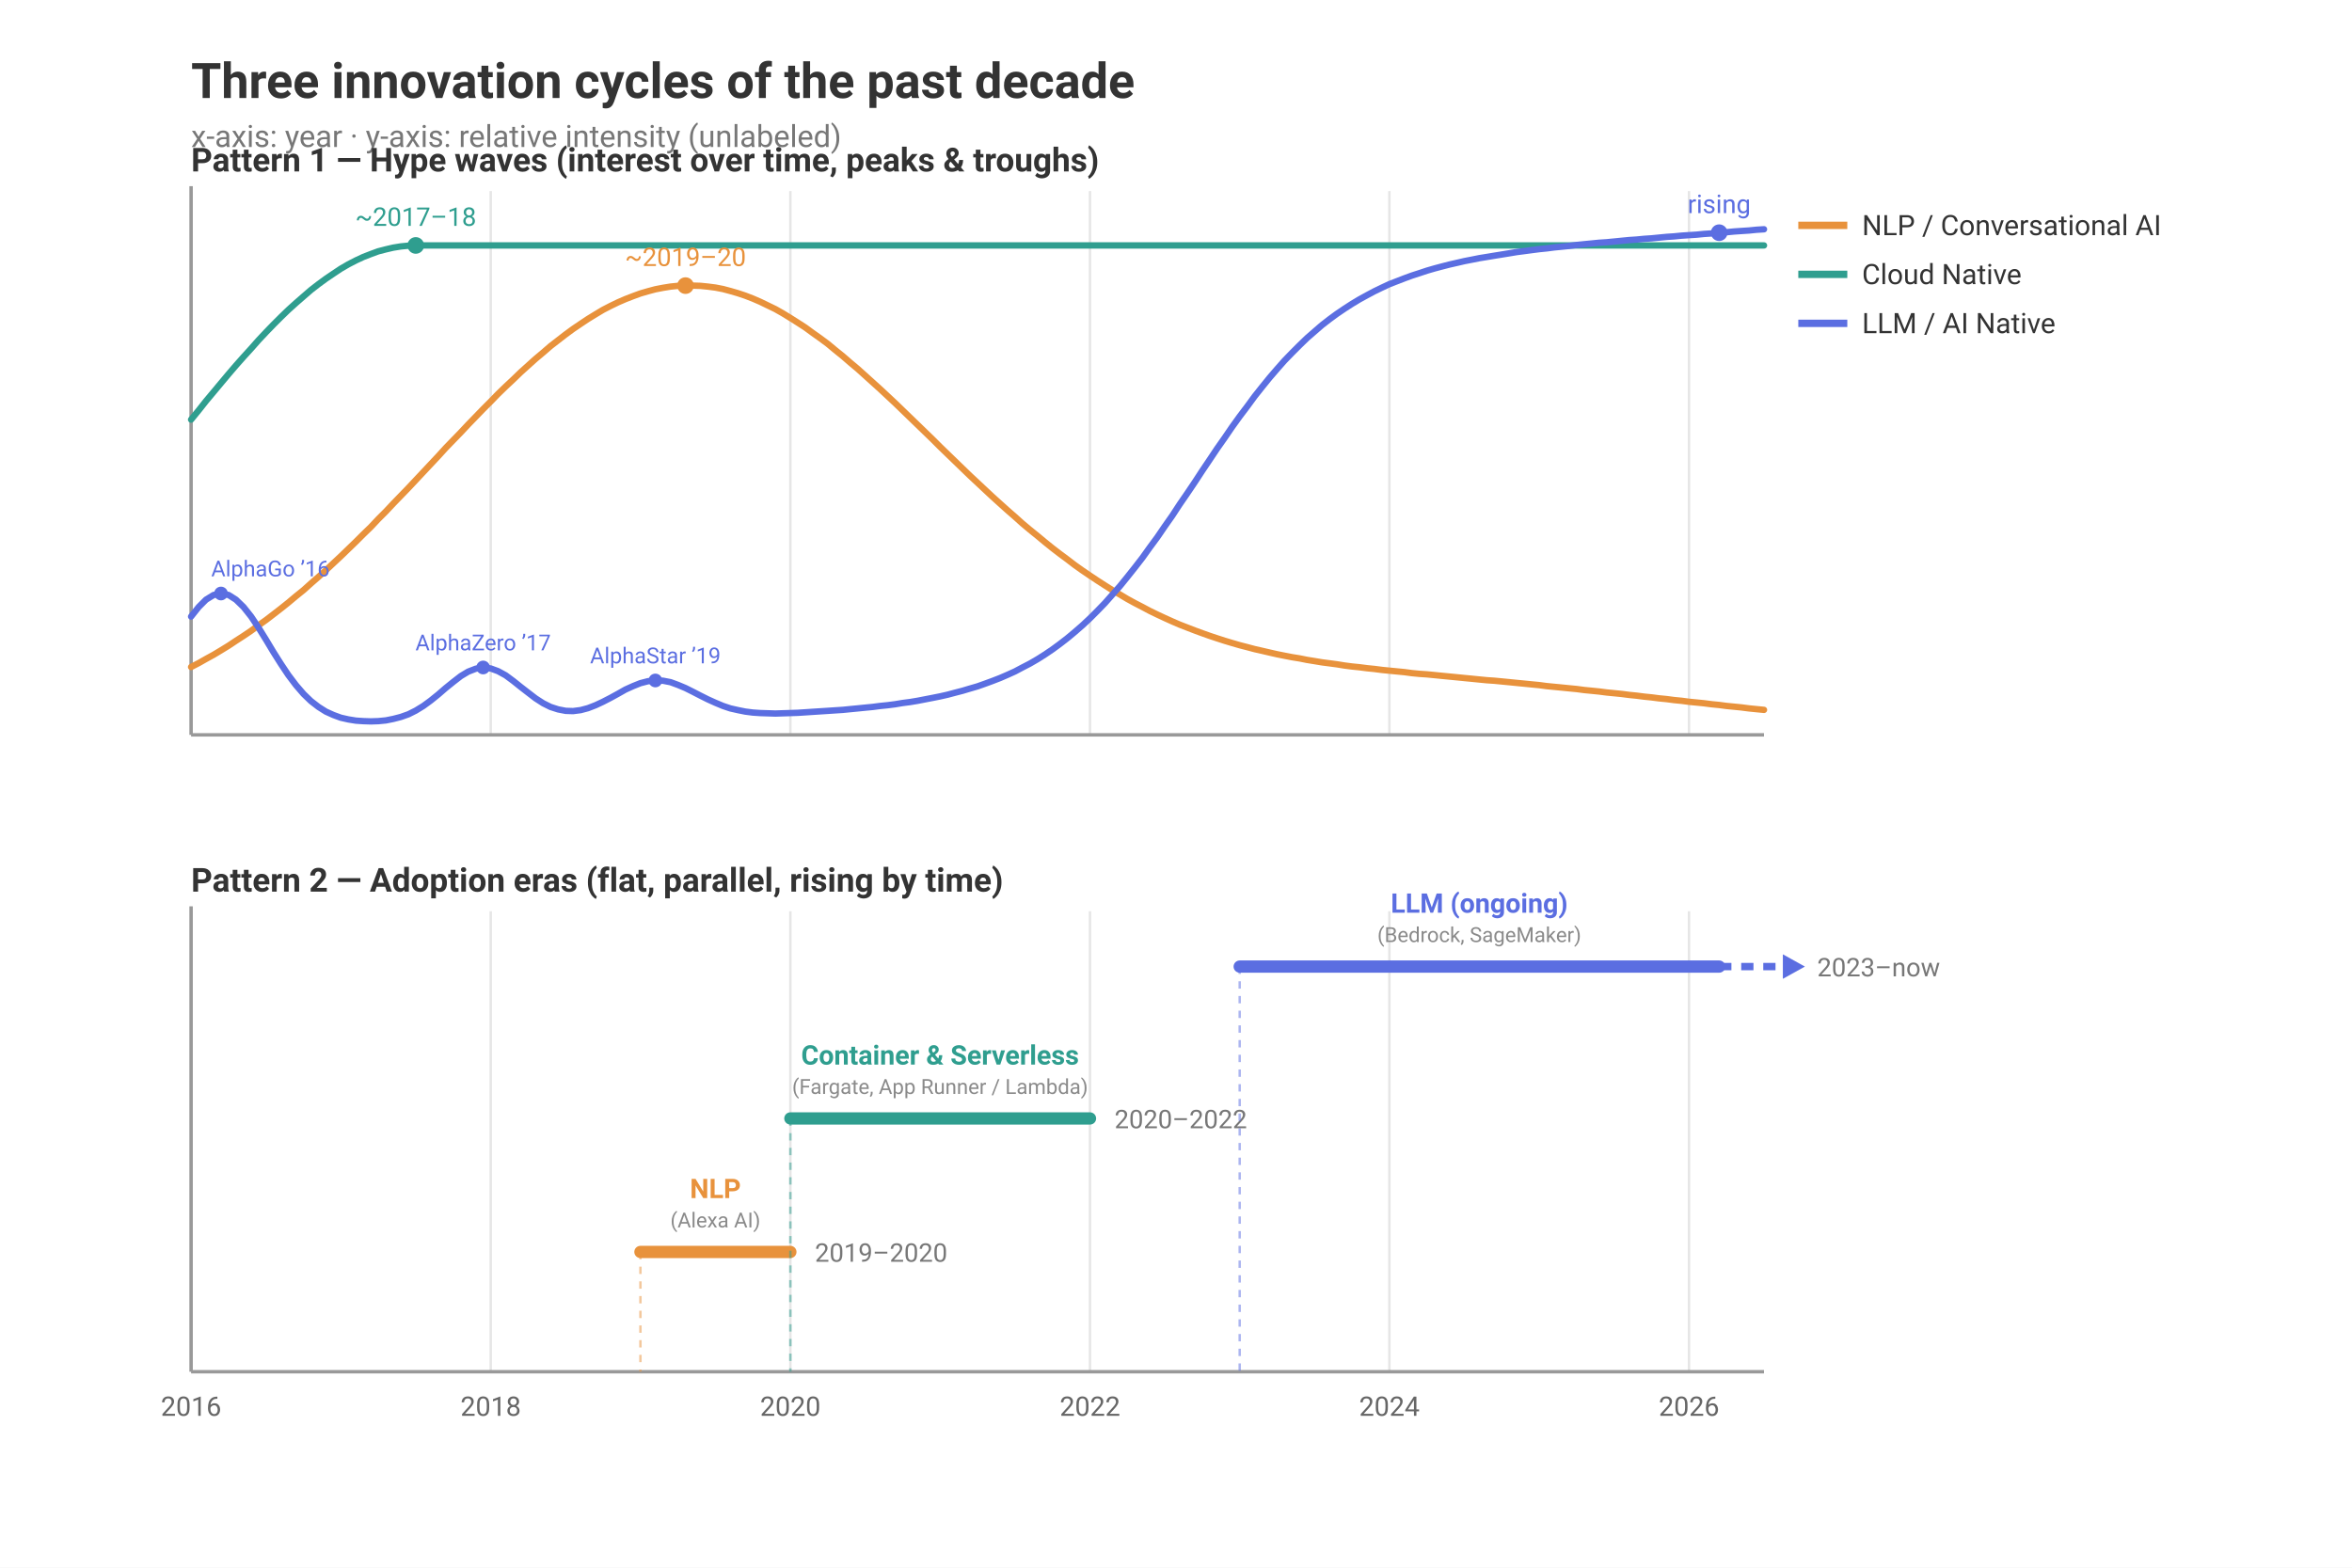
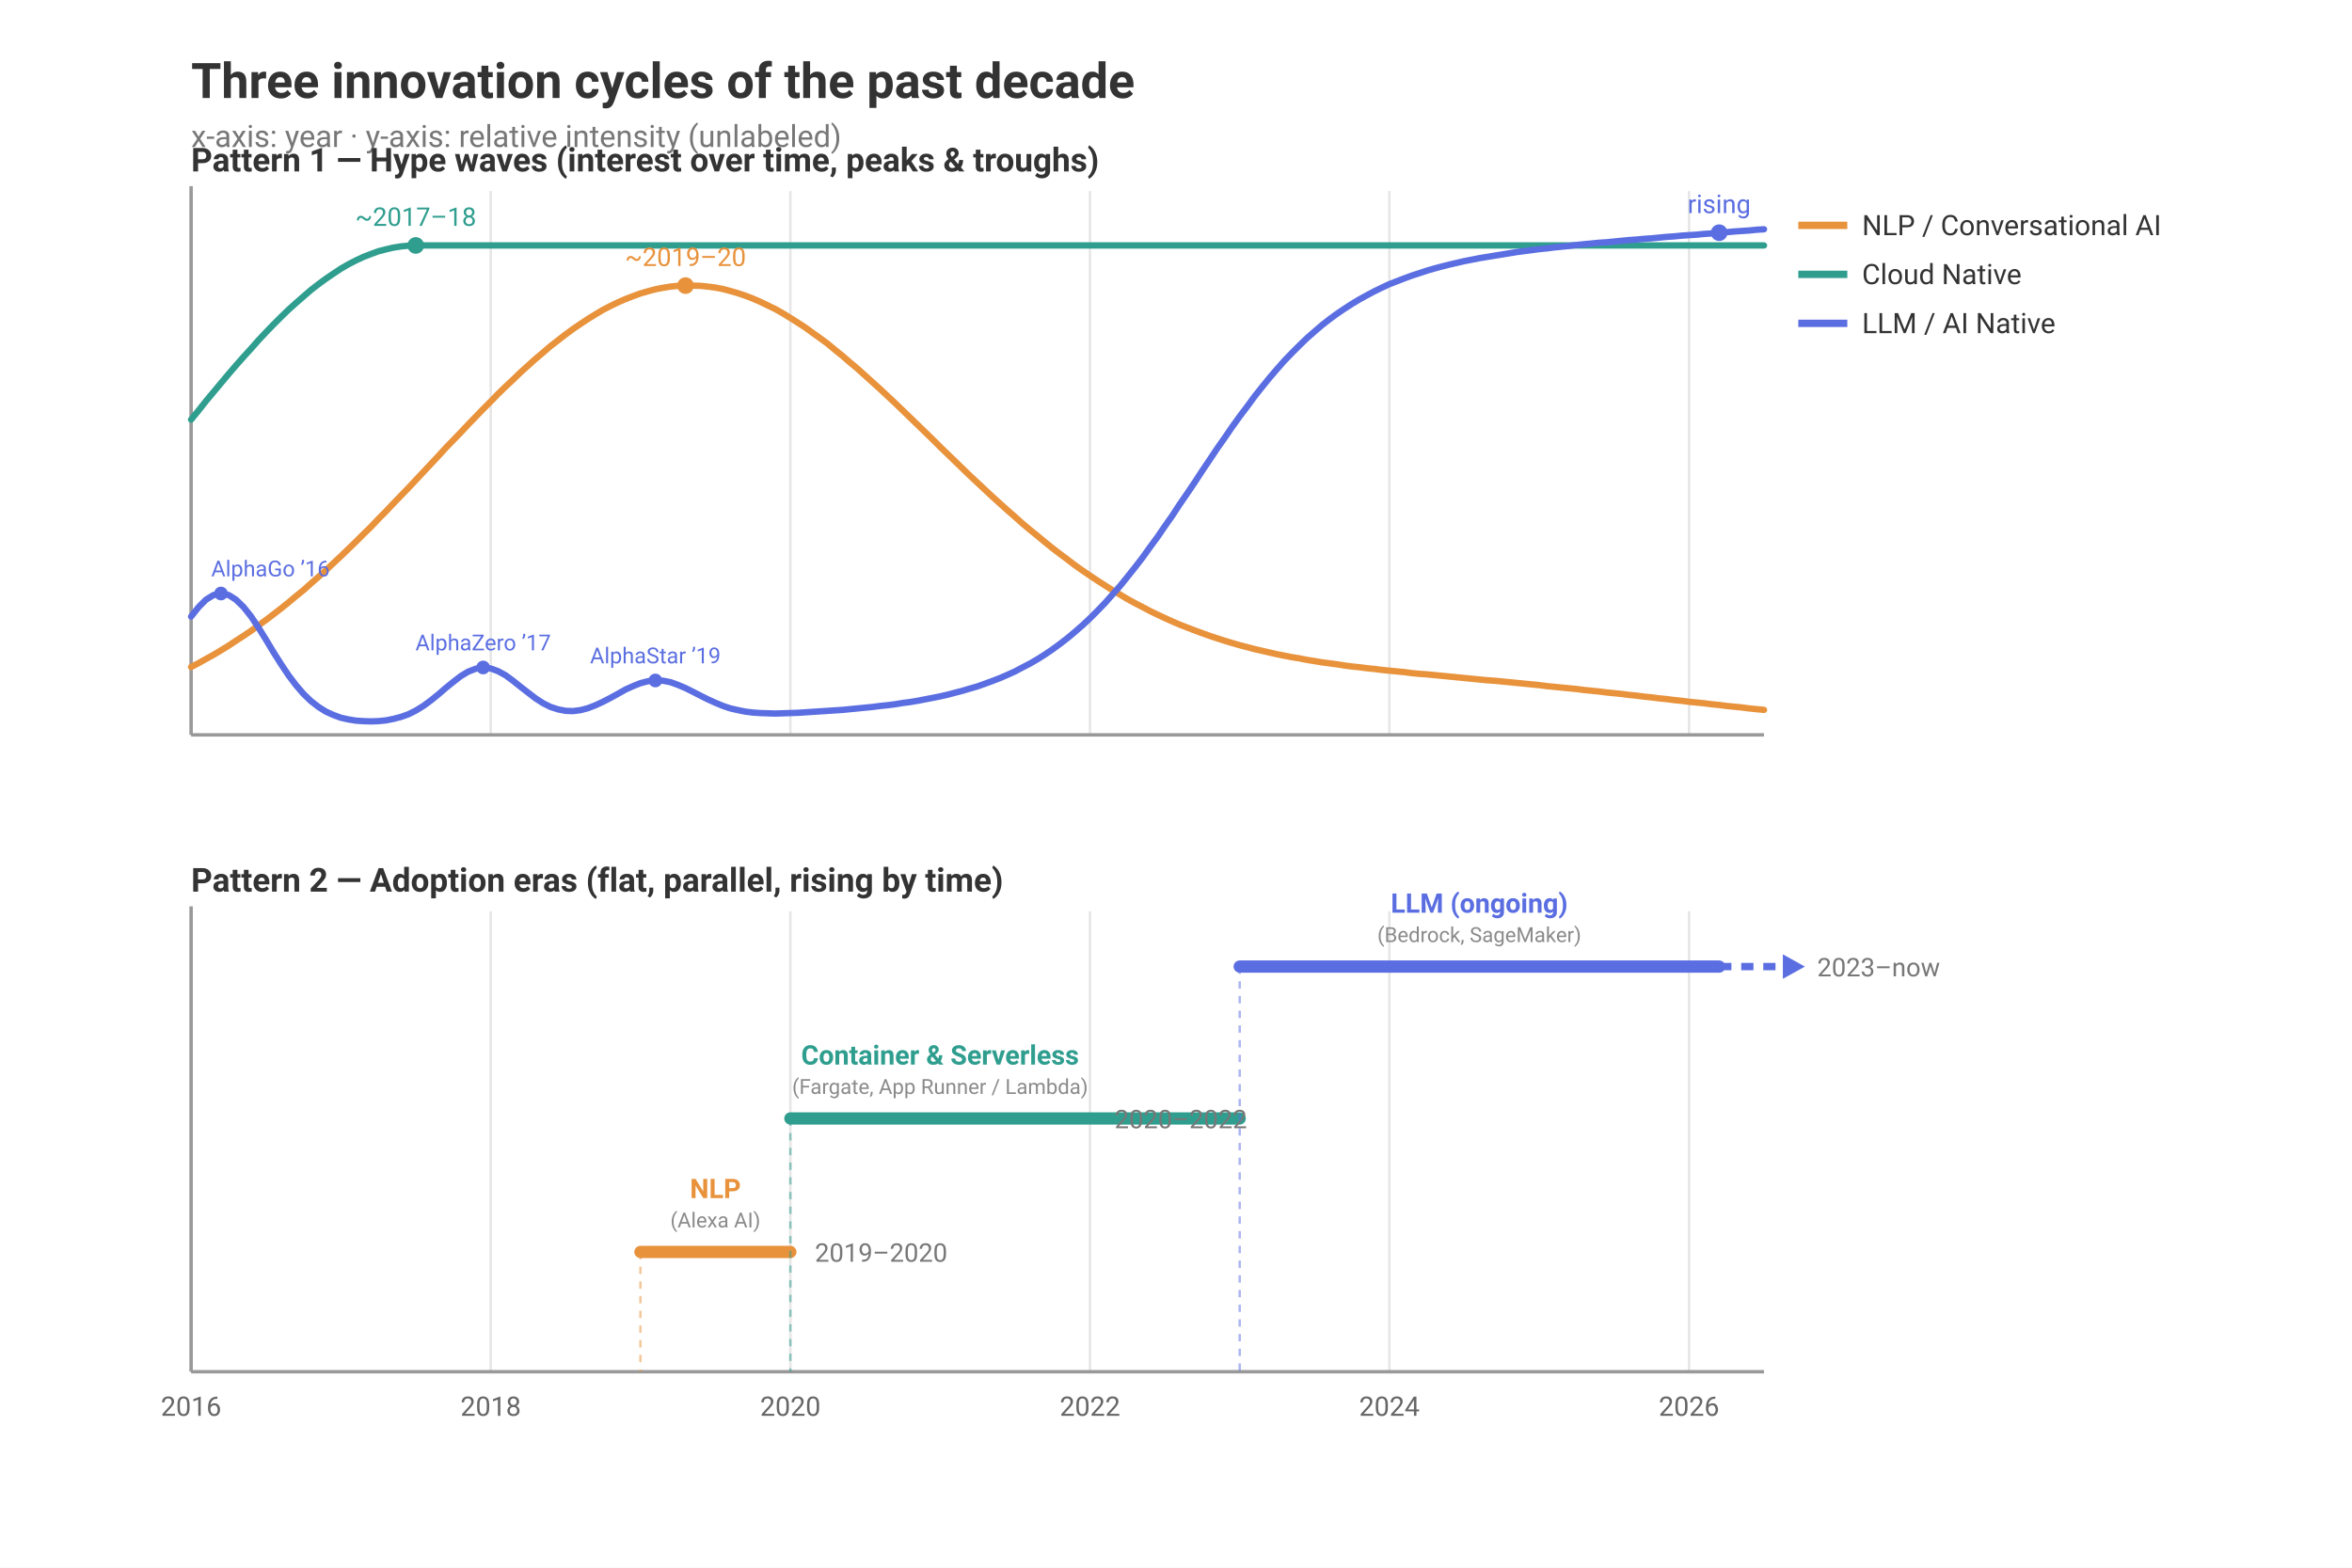
<svg xmlns="http://www.w3.org/2000/svg" viewBox="0 0 960 640" font-family="Roboto, Helvetica, Arial, sans-serif" role="img" aria-label="Three innovation cycles of the past decade">
  <rect x="0" y="0" width="960" height="640" fill="#ffffff" />
  <text x="78" y="40" font-size="20" font-weight="700" fill="#333333">Three innovation cycles of the past decade</text>
  <text x="78" y="60" font-size="12.5" fill="#777">x-axis: year · y-axis: relative intensity (unlabeled)</text>
  <line x1="78.0" y1="78" x2="78.0" y2="300" stroke="#e6e6e6" stroke-width="1" />
  <line x1="78.0" y1="372" x2="78.0" y2="560" stroke="#e6e6e6" stroke-width="1" />
  <line x1="200.3" y1="78" x2="200.3" y2="300" stroke="#e6e6e6" stroke-width="1" />
  <line x1="200.3" y1="372" x2="200.3" y2="560" stroke="#e6e6e6" stroke-width="1" />
  <line x1="322.6" y1="78" x2="322.6" y2="300" stroke="#e6e6e6" stroke-width="1" />
  <line x1="322.6" y1="372" x2="322.6" y2="560" stroke="#e6e6e6" stroke-width="1" />
  <line x1="444.9" y1="78" x2="444.9" y2="300" stroke="#e6e6e6" stroke-width="1" />
  <line x1="444.9" y1="372" x2="444.9" y2="560" stroke="#e6e6e6" stroke-width="1" />
  <line x1="567.1" y1="78" x2="567.1" y2="300" stroke="#e6e6e6" stroke-width="1" />
  <line x1="567.1" y1="372" x2="567.1" y2="560" stroke="#e6e6e6" stroke-width="1" />
  <line x1="689.4" y1="78" x2="689.4" y2="300" stroke="#e6e6e6" stroke-width="1" />
  <line x1="689.4" y1="372" x2="689.4" y2="560" stroke="#e6e6e6" stroke-width="1" />
  <text x="78" y="70" font-size="13.5" font-weight="700" fill="#333333">Pattern 1 — Hype waves (interest over time, peaks &amp; troughs)</text>
  <line x1="78" y1="300" x2="720" y2="300" stroke="#999999" stroke-width="1.4" />
  <line x1="78" y1="76" x2="78" y2="300" stroke="#999999" stroke-width="1.4" />
  <path d="M 78.0 272.3 L 81.1 270.7 L 84.1 269.0 L 87.2 267.3 L 90.2 265.5 L 93.3 263.6 L 96.3 261.6 L 99.4 259.6 L 102.5 257.5 L 105.5 255.3 L 108.6 253.1 L 111.6 250.8 L 114.7 248.4 L 117.7 246.0 L 120.8 243.4 L 123.9 240.9 L 126.9 238.2 L 130.0 235.5 L 133.0 232.8 L 136.1 229.9 L 139.1 227.1 L 142.2 224.1 L 145.3 221.1 L 148.3 218.1 L 151.4 215.1 L 154.4 211.9 L 157.5 208.8 L 160.5 205.6 L 163.6 202.4 L 166.7 199.2 L 169.7 196.0 L 172.8 192.7 L 175.8 189.5 L 178.9 186.2 L 181.9 182.9 L 185.0 179.7 L 188.1 176.5 L 191.1 173.3 L 194.2 170.1 L 197.2 167.0 L 200.3 163.9 L 203.3 160.8 L 206.4 157.8 L 209.5 154.9 L 212.5 152.0 L 215.6 149.2 L 218.6 146.5 L 221.7 143.9 L 224.7 141.3 L 227.8 138.9 L 230.9 136.5 L 233.9 134.3 L 237.0 132.2 L 240.0 130.2 L 243.1 128.3 L 246.1 126.5 L 249.2 124.9 L 252.3 123.4 L 255.3 122.1 L 258.4 120.9 L 261.4 119.8 L 264.5 118.9 L 267.5 118.1 L 270.6 117.5 L 273.7 117.0 L 276.7 116.7 L 279.8 116.6 L 282.8 116.6 L 285.9 116.7 L 288.9 117.0 L 292.0 117.4 L 295.1 118.0 L 298.1 118.8 L 301.2 119.7 L 304.2 120.7 L 307.3 121.9 L 310.3 123.2 L 313.4 124.7 L 316.5 126.2 L 319.5 127.9 L 322.6 129.8 L 325.6 131.7 L 328.7 133.7 L 331.7 135.9 L 334.8 138.1 L 337.9 140.4 L 340.9 142.9 L 344.0 145.4 L 347.0 148.0 L 350.1 150.6 L 353.1 153.3 L 356.2 156.1 L 359.3 158.9 L 362.3 161.7 L 365.4 164.6 L 368.4 167.5 L 371.5 170.5 L 374.5 173.4 L 377.6 176.4 L 380.7 179.4 L 383.7 182.4 L 386.8 185.4 L 389.8 188.3 L 392.9 191.3 L 395.9 194.2 L 399.0 197.1 L 402.1 200.0 L 405.1 202.8 L 408.2 205.6 L 411.2 208.3 L 414.3 211.0 L 417.3 213.7 L 420.4 216.3 L 423.5 218.8 L 426.5 221.3 L 429.6 223.8 L 432.6 226.1 L 435.7 228.4 L 438.7 230.7 L 441.8 232.9 L 444.9 235.0 L 447.9 237.0 L 451.0 239.0 L 454.0 240.9 L 457.1 242.7 L 460.1 244.5 L 463.2 246.2 L 466.3 247.8 L 469.3 249.4 L 472.4 250.9 L 475.4 252.3 L 478.5 253.7 L 481.5 255.0 L 484.6 256.2 L 487.7 257.4 L 490.7 258.5 L 493.8 259.6 L 496.8 260.6 L 499.9 261.6 L 502.9 262.5 L 506.0 263.4 L 509.1 264.2 L 512.1 265.0 L 515.2 265.7 L 518.2 266.4 L 521.3 267.1 L 524.3 267.7 L 527.4 268.3 L 530.5 268.8 L 533.5 269.4 L 536.6 269.9 L 539.6 270.4 L 542.7 270.8 L 545.7 271.2 L 548.8 271.7 L 551.9 272.1 L 554.9 272.4 L 558.0 272.8 L 561.0 273.1 L 564.1 273.5 L 567.1 273.8 L 570.2 274.1 L 573.3 274.4 L 576.3 274.8 L 579.4 275.1 L 582.4 275.3 L 585.5 275.6 L 588.5 275.9 L 591.6 276.2 L 594.7 276.5 L 597.7 276.8 L 600.8 277.1 L 603.8 277.4 L 606.9 277.7 L 609.9 277.9 L 613.0 278.2 L 616.1 278.5 L 619.1 278.8 L 622.2 279.1 L 625.2 279.4 L 628.3 279.7 L 631.3 280.1 L 634.4 280.4 L 637.5 280.7 L 640.5 281.0 L 643.6 281.3 L 646.6 281.7 L 649.7 282.0 L 652.7 282.3 L 655.8 282.7 L 658.9 283.0 L 661.9 283.3 L 665.0 283.7 L 668.0 284.0 L 671.1 284.4 L 674.1 284.7 L 677.2 285.1 L 680.3 285.4 L 683.3 285.8 L 686.4 286.1 L 689.4 286.5 L 692.5 286.8 L 695.5 287.1 L 698.6 287.5 L 701.7 287.8 L 704.7 288.2 L 707.8 288.5 L 710.8 288.8 L 713.9 289.2 L 716.9 289.5 L 720.0 289.8" fill="none" stroke="#e8923c" stroke-width="2.6" stroke-linejoin="round" stroke-linecap="round" />
  <path d="M 78.0 171.3 L 81.1 167.5 L 84.1 163.7 L 87.2 160.0 L 90.2 156.4 L 93.3 152.7 L 96.3 149.2 L 99.4 145.7 L 102.5 142.3 L 105.5 138.9 L 108.6 135.6 L 111.6 132.5 L 114.7 129.4 L 117.7 126.5 L 120.8 123.7 L 123.9 121.0 L 126.9 118.4 L 130.0 116.0 L 133.0 113.8 L 136.1 111.7 L 139.1 109.7 L 142.2 107.9 L 145.3 106.3 L 148.3 104.9 L 151.4 103.7 L 154.4 102.6 L 157.5 101.8 L 160.5 101.1 L 163.6 100.6 L 166.7 100.3 L 169.7 100.2 L 172.8 100.2 L 175.8 100.2 L 178.9 100.2 L 181.9 100.2 L 185.0 100.2 L 188.1 100.2 L 191.1 100.2 L 194.2 100.2 L 197.2 100.2 L 200.3 100.2 L 203.3 100.2 L 206.4 100.2 L 209.5 100.2 L 212.5 100.2 L 215.6 100.2 L 218.6 100.2 L 221.7 100.2 L 224.7 100.2 L 227.8 100.2 L 230.9 100.2 L 233.9 100.2 L 237.0 100.2 L 240.0 100.2 L 243.1 100.2 L 246.1 100.2 L 249.2 100.2 L 252.3 100.2 L 255.3 100.2 L 258.4 100.2 L 261.4 100.2 L 264.5 100.2 L 267.5 100.2 L 270.6 100.2 L 273.7 100.2 L 276.7 100.2 L 279.8 100.2 L 282.8 100.2 L 285.9 100.2 L 288.9 100.2 L 292.0 100.2 L 295.1 100.2 L 298.1 100.2 L 301.2 100.2 L 304.2 100.2 L 307.3 100.2 L 310.3 100.2 L 313.4 100.2 L 316.5 100.2 L 319.5 100.2 L 322.6 100.2 L 325.6 100.2 L 328.7 100.2 L 331.7 100.2 L 334.8 100.2 L 337.9 100.2 L 340.9 100.2 L 344.0 100.2 L 347.0 100.2 L 350.1 100.2 L 353.1 100.2 L 356.2 100.2 L 359.3 100.2 L 362.3 100.2 L 365.4 100.2 L 368.4 100.2 L 371.5 100.2 L 374.5 100.2 L 377.6 100.2 L 380.7 100.2 L 383.7 100.2 L 386.8 100.2 L 389.8 100.2 L 392.9 100.2 L 395.9 100.2 L 399.0 100.2 L 402.1 100.2 L 405.1 100.2 L 408.2 100.2 L 411.2 100.2 L 414.3 100.2 L 417.3 100.2 L 420.4 100.2 L 423.5 100.2 L 426.5 100.2 L 429.6 100.2 L 432.6 100.2 L 435.7 100.2 L 438.7 100.2 L 441.8 100.2 L 444.9 100.2 L 447.9 100.2 L 451.0 100.2 L 454.0 100.2 L 457.1 100.2 L 460.1 100.2 L 463.2 100.2 L 466.3 100.2 L 469.3 100.2 L 472.4 100.2 L 475.4 100.2 L 478.5 100.2 L 481.5 100.2 L 484.6 100.2 L 487.7 100.2 L 490.7 100.2 L 493.8 100.2 L 496.8 100.2 L 499.9 100.2 L 502.9 100.2 L 506.0 100.2 L 509.1 100.2 L 512.1 100.2 L 515.2 100.2 L 518.2 100.2 L 521.3 100.2 L 524.3 100.2 L 527.4 100.2 L 530.5 100.2 L 533.5 100.2 L 536.6 100.2 L 539.6 100.2 L 542.7 100.2 L 545.7 100.2 L 548.8 100.2 L 551.9 100.2 L 554.9 100.2 L 558.0 100.2 L 561.0 100.2 L 564.1 100.2 L 567.1 100.2 L 570.2 100.2 L 573.3 100.2 L 576.3 100.2 L 579.4 100.2 L 582.4 100.2 L 585.5 100.2 L 588.5 100.2 L 591.6 100.2 L 594.7 100.2 L 597.7 100.2 L 600.8 100.2 L 603.8 100.2 L 606.9 100.2 L 609.9 100.2 L 613.0 100.2 L 616.1 100.2 L 619.1 100.2 L 622.2 100.2 L 625.2 100.2 L 628.3 100.2 L 631.3 100.2 L 634.4 100.2 L 637.5 100.2 L 640.5 100.2 L 643.6 100.2 L 646.6 100.2 L 649.7 100.2 L 652.7 100.2 L 655.8 100.2 L 658.9 100.2 L 661.9 100.2 L 665.0 100.2 L 668.0 100.2 L 671.1 100.2 L 674.1 100.2 L 677.2 100.2 L 680.3 100.2 L 683.3 100.2 L 686.4 100.2 L 689.4 100.2 L 692.5 100.2 L 695.5 100.2 L 698.6 100.2 L 701.7 100.2 L 704.7 100.2 L 707.8 100.2 L 710.8 100.2 L 713.9 100.2 L 716.9 100.2 L 720.0 100.2" fill="none" stroke="#2f9e8f" stroke-width="2.6" stroke-linejoin="round" stroke-linecap="round" />
  <path d="M 78.0 251.7 L 81.1 247.8 L 84.1 244.8 L 87.2 242.9 L 90.2 242.3 L 93.3 242.9 L 96.3 244.8 L 99.4 247.8 L 102.5 251.7 L 105.5 256.2 L 108.6 261.2 L 111.6 266.2 L 114.7 271.1 L 117.7 275.6 L 120.8 279.7 L 123.9 283.3 L 126.9 286.2 L 130.0 288.6 L 133.0 290.5 L 136.1 291.9 L 139.1 293.0 L 142.2 293.7 L 145.3 294.2 L 148.3 294.4 L 151.4 294.5 L 154.4 294.4 L 157.5 294.1 L 160.5 293.5 L 163.6 292.7 L 166.7 291.6 L 169.7 290.1 L 172.8 288.2 L 175.8 286.0 L 178.9 283.5 L 181.9 280.9 L 185.0 278.4 L 188.1 276.0 L 191.1 274.2 L 194.2 273.0 L 197.2 272.5 L 200.3 272.9 L 203.3 274.0 L 206.4 275.7 L 209.5 278.0 L 212.5 280.4 L 215.6 282.8 L 218.6 285.1 L 221.7 287.1 L 224.7 288.6 L 227.8 289.6 L 230.9 290.2 L 233.9 290.3 L 237.0 289.9 L 240.0 289.1 L 243.1 287.9 L 246.1 286.5 L 249.2 284.9 L 252.3 283.2 L 255.3 281.5 L 258.4 280.1 L 261.4 278.9 L 264.5 278.1 L 267.5 277.8 L 270.6 277.9 L 273.7 278.5 L 276.7 279.6 L 279.8 280.9 L 282.8 282.4 L 285.9 284.0 L 288.9 285.5 L 292.0 286.9 L 295.1 288.2 L 298.1 289.2 L 301.2 289.9 L 304.2 290.5 L 307.3 290.9 L 310.3 291.1 L 313.4 291.2 L 316.5 291.3 L 319.5 291.2 L 322.6 291.1 L 325.6 291.0 L 328.7 290.8 L 331.7 290.6 L 334.8 290.4 L 337.9 290.2 L 340.9 290.0 L 344.0 289.8 L 347.0 289.5 L 350.1 289.2 L 353.1 288.9 L 356.2 288.6 L 359.3 288.2 L 362.3 287.9 L 365.4 287.5 L 368.4 287.0 L 371.5 286.6 L 374.5 286.1 L 377.6 285.5 L 380.7 284.9 L 383.7 284.3 L 386.8 283.6 L 389.8 282.8 L 392.9 282.0 L 395.9 281.1 L 399.0 280.2 L 402.1 279.1 L 405.1 278.0 L 408.2 276.8 L 411.2 275.5 L 414.3 274.1 L 417.3 272.5 L 420.4 270.9 L 423.5 269.1 L 426.5 267.2 L 429.6 265.1 L 432.6 262.9 L 435.7 260.5 L 438.7 258.0 L 441.8 255.3 L 444.9 252.4 L 447.9 249.4 L 451.0 246.2 L 454.0 242.8 L 457.1 239.3 L 460.1 235.6 L 463.2 231.7 L 466.3 227.7 L 469.3 223.5 L 472.4 219.3 L 475.4 214.9 L 478.5 210.5 L 481.5 205.9 L 484.6 201.4 L 487.7 196.8 L 490.7 192.2 L 493.8 187.6 L 496.8 183.1 L 499.9 178.7 L 502.9 174.3 L 506.0 170.0 L 509.1 165.9 L 512.1 161.8 L 515.2 157.9 L 518.2 154.2 L 521.3 150.6 L 524.3 147.2 L 527.4 144.0 L 530.5 140.9 L 533.5 138.0 L 536.6 135.3 L 539.6 132.7 L 542.7 130.3 L 545.7 128.1 L 548.8 126.0 L 551.9 124.0 L 554.9 122.2 L 558.0 120.5 L 561.0 118.9 L 564.1 117.4 L 567.1 116.0 L 570.2 114.8 L 573.3 113.6 L 576.3 112.5 L 579.4 111.5 L 582.4 110.5 L 585.5 109.6 L 588.5 108.8 L 591.6 108.0 L 594.7 107.3 L 597.7 106.6 L 600.8 106.0 L 603.8 105.4 L 606.9 104.9 L 609.9 104.4 L 613.0 103.9 L 616.1 103.4 L 619.1 102.9 L 622.2 102.5 L 625.2 102.1 L 628.3 101.7 L 631.3 101.4 L 634.4 101.0 L 637.5 100.7 L 640.5 100.4 L 643.6 100.0 L 646.6 99.7 L 649.7 99.4 L 652.7 99.1 L 655.8 98.9 L 658.9 98.6 L 661.9 98.3 L 665.0 98.0 L 668.0 97.8 L 671.1 97.5 L 674.1 97.3 L 677.2 97.0 L 680.3 96.7 L 683.3 96.5 L 686.4 96.2 L 689.4 96.0 L 692.5 95.8 L 695.5 95.5 L 698.6 95.3 L 701.7 95.0 L 704.7 94.8 L 707.8 94.5 L 710.8 94.3 L 713.9 94.1 L 716.9 93.8 L 720.0 93.6" fill="none" stroke="#5b6ee1" stroke-width="2.6" stroke-linejoin="round" stroke-linecap="round" />
  <circle cx="169.7" cy="100.2" r="3.4" fill="#2f9e8f" />
  <text x="169.7" y="92.2" font-size="10.5" fill="#2f9e8f" text-anchor="middle">~2017–18</text>
  <circle cx="279.8" cy="116.6" r="3.4" fill="#e8923c" />
  <text x="279.8" y="108.6" font-size="10.5" fill="#e8923c" text-anchor="middle">~2019–20</text>
  <circle cx="701.7" cy="95.0" r="3.4" fill="#5b6ee1" />
  <text x="701.7" y="87.0" font-size="10.5" fill="#5b6ee1" text-anchor="middle">rising</text>
  <circle cx="90.2" cy="242.3" r="2.8" fill="#5b6ee1" />
  <text x="86.2" y="235.3" font-size="9" fill="#5b6ee1" text-anchor="start">AlphaGo ’16</text>
  <circle cx="197.2" cy="272.5" r="2.8" fill="#5b6ee1" />
  <text x="197.2" y="265.5" font-size="9" fill="#5b6ee1" text-anchor="middle">AlphaZero ’17</text>
  <circle cx="267.5" cy="277.8" r="2.8" fill="#5b6ee1" />
  <text x="267.5" y="270.8" font-size="9" fill="#5b6ee1" text-anchor="middle">AlphaStar ’19</text>
  <line x1="734" y1="92" x2="754" y2="92" stroke="#e8923c" stroke-width="3" />
  <text x="760" y="96" font-size="11.5" fill="#333333">NLP / Conversational AI</text>
  <line x1="734" y1="112" x2="754" y2="112" stroke="#2f9e8f" stroke-width="3" />
  <text x="760" y="116" font-size="11.5" fill="#333333">Cloud Native</text>
  <line x1="734" y1="132" x2="754" y2="132" stroke="#5b6ee1" stroke-width="3" />
  <text x="760" y="136" font-size="11.5" fill="#333333">LLM / AI Native</text>
  <text x="78" y="364" font-size="13.5" font-weight="700" fill="#333333">Pattern 2 — Adoption eras (flat, parallel, rising by time)</text>
  <line x1="78" y1="560" x2="720" y2="560" stroke="#999999" stroke-width="1.4" />
  <line x1="78" y1="370" x2="78" y2="560" stroke="#999999" stroke-width="1.4" />
  <line x1="261.4" y1="511.1" x2="261.4" y2="560" stroke="#e8923c" stroke-width="1" stroke-dasharray="3 3" opacity="0.5" />
  <line x1="261.4" y1="511.1" x2="322.6" y2="511.1" stroke="#e8923c" stroke-width="5" stroke-linecap="round" />
  <text x="292.0" y="489.1" font-size="11" font-weight="600" fill="#e8923c" text-anchor="middle">NLP</text>
  <text x="292.0" y="501.1" font-size="8.5" fill="#8a8a8a" text-anchor="middle">(Alexa AI)</text>
  <text x="332.6" y="515.1" font-size="10.5" fill="#777">2019–2020</text>
  <line x1="322.6" y1="456.6" x2="322.6" y2="560" stroke="#2f9e8f" stroke-width="1" stroke-dasharray="3 3" opacity="0.5" />
-   <line x1="322.6" y1="456.6" x2="444.9" y2="456.6" stroke="#2f9e8f" stroke-width="5" stroke-linecap="round" />
+   <line x1="322.6" y1="456.6" x2="506.0" y2="456.6" stroke="#2f9e8f" stroke-width="5" stroke-linecap="round" />
  <text x="383.7" y="434.6" font-size="11" font-weight="600" fill="#2f9e8f" text-anchor="middle">Container &amp; Serverless</text>
  <text x="383.7" y="446.6" font-size="8.5" fill="#8a8a8a" text-anchor="middle">(Fargate, App Runner / Lambda)</text>
  <text x="454.9" y="460.6" font-size="10.5" fill="#777">2020–2022</text>
  <line x1="506.0" y1="394.6" x2="506.0" y2="560" stroke="#5b6ee1" stroke-width="1" stroke-dasharray="3 3" opacity="0.5" />
  <line x1="506.0" y1="394.6" x2="701.7" y2="394.6" stroke="#5b6ee1" stroke-width="5" stroke-linecap="round" />
  <line x1="701.7" y1="394.6" x2="727.7" y2="394.6" stroke="#5b6ee1" stroke-width="3" stroke-dasharray="5 4" />
  <polygon points="727.7,389.6 736.7,394.6 727.7,399.6" fill="#5b6ee1" />
  <text x="603.8" y="372.6" font-size="11" font-weight="600" fill="#5b6ee1" text-anchor="middle">LLM (ongoing)</text>
  <text x="603.8" y="384.6" font-size="8.5" fill="#8a8a8a" text-anchor="middle">(Bedrock, SageMaker)</text>
  <text x="741.7" y="398.6" font-size="10.5" fill="#777">2023–now</text>
  <text x="78.0" y="578" font-size="11" fill="#666" text-anchor="middle">2016</text>
  <text x="200.3" y="578" font-size="11" fill="#666" text-anchor="middle">2018</text>
  <text x="322.6" y="578" font-size="11" fill="#666" text-anchor="middle">2020</text>
  <text x="444.9" y="578" font-size="11" fill="#666" text-anchor="middle">2022</text>
  <text x="567.1" y="578" font-size="11" fill="#666" text-anchor="middle">2024</text>
  <text x="689.4" y="578" font-size="11" fill="#666" text-anchor="middle">2026</text>
</svg>
